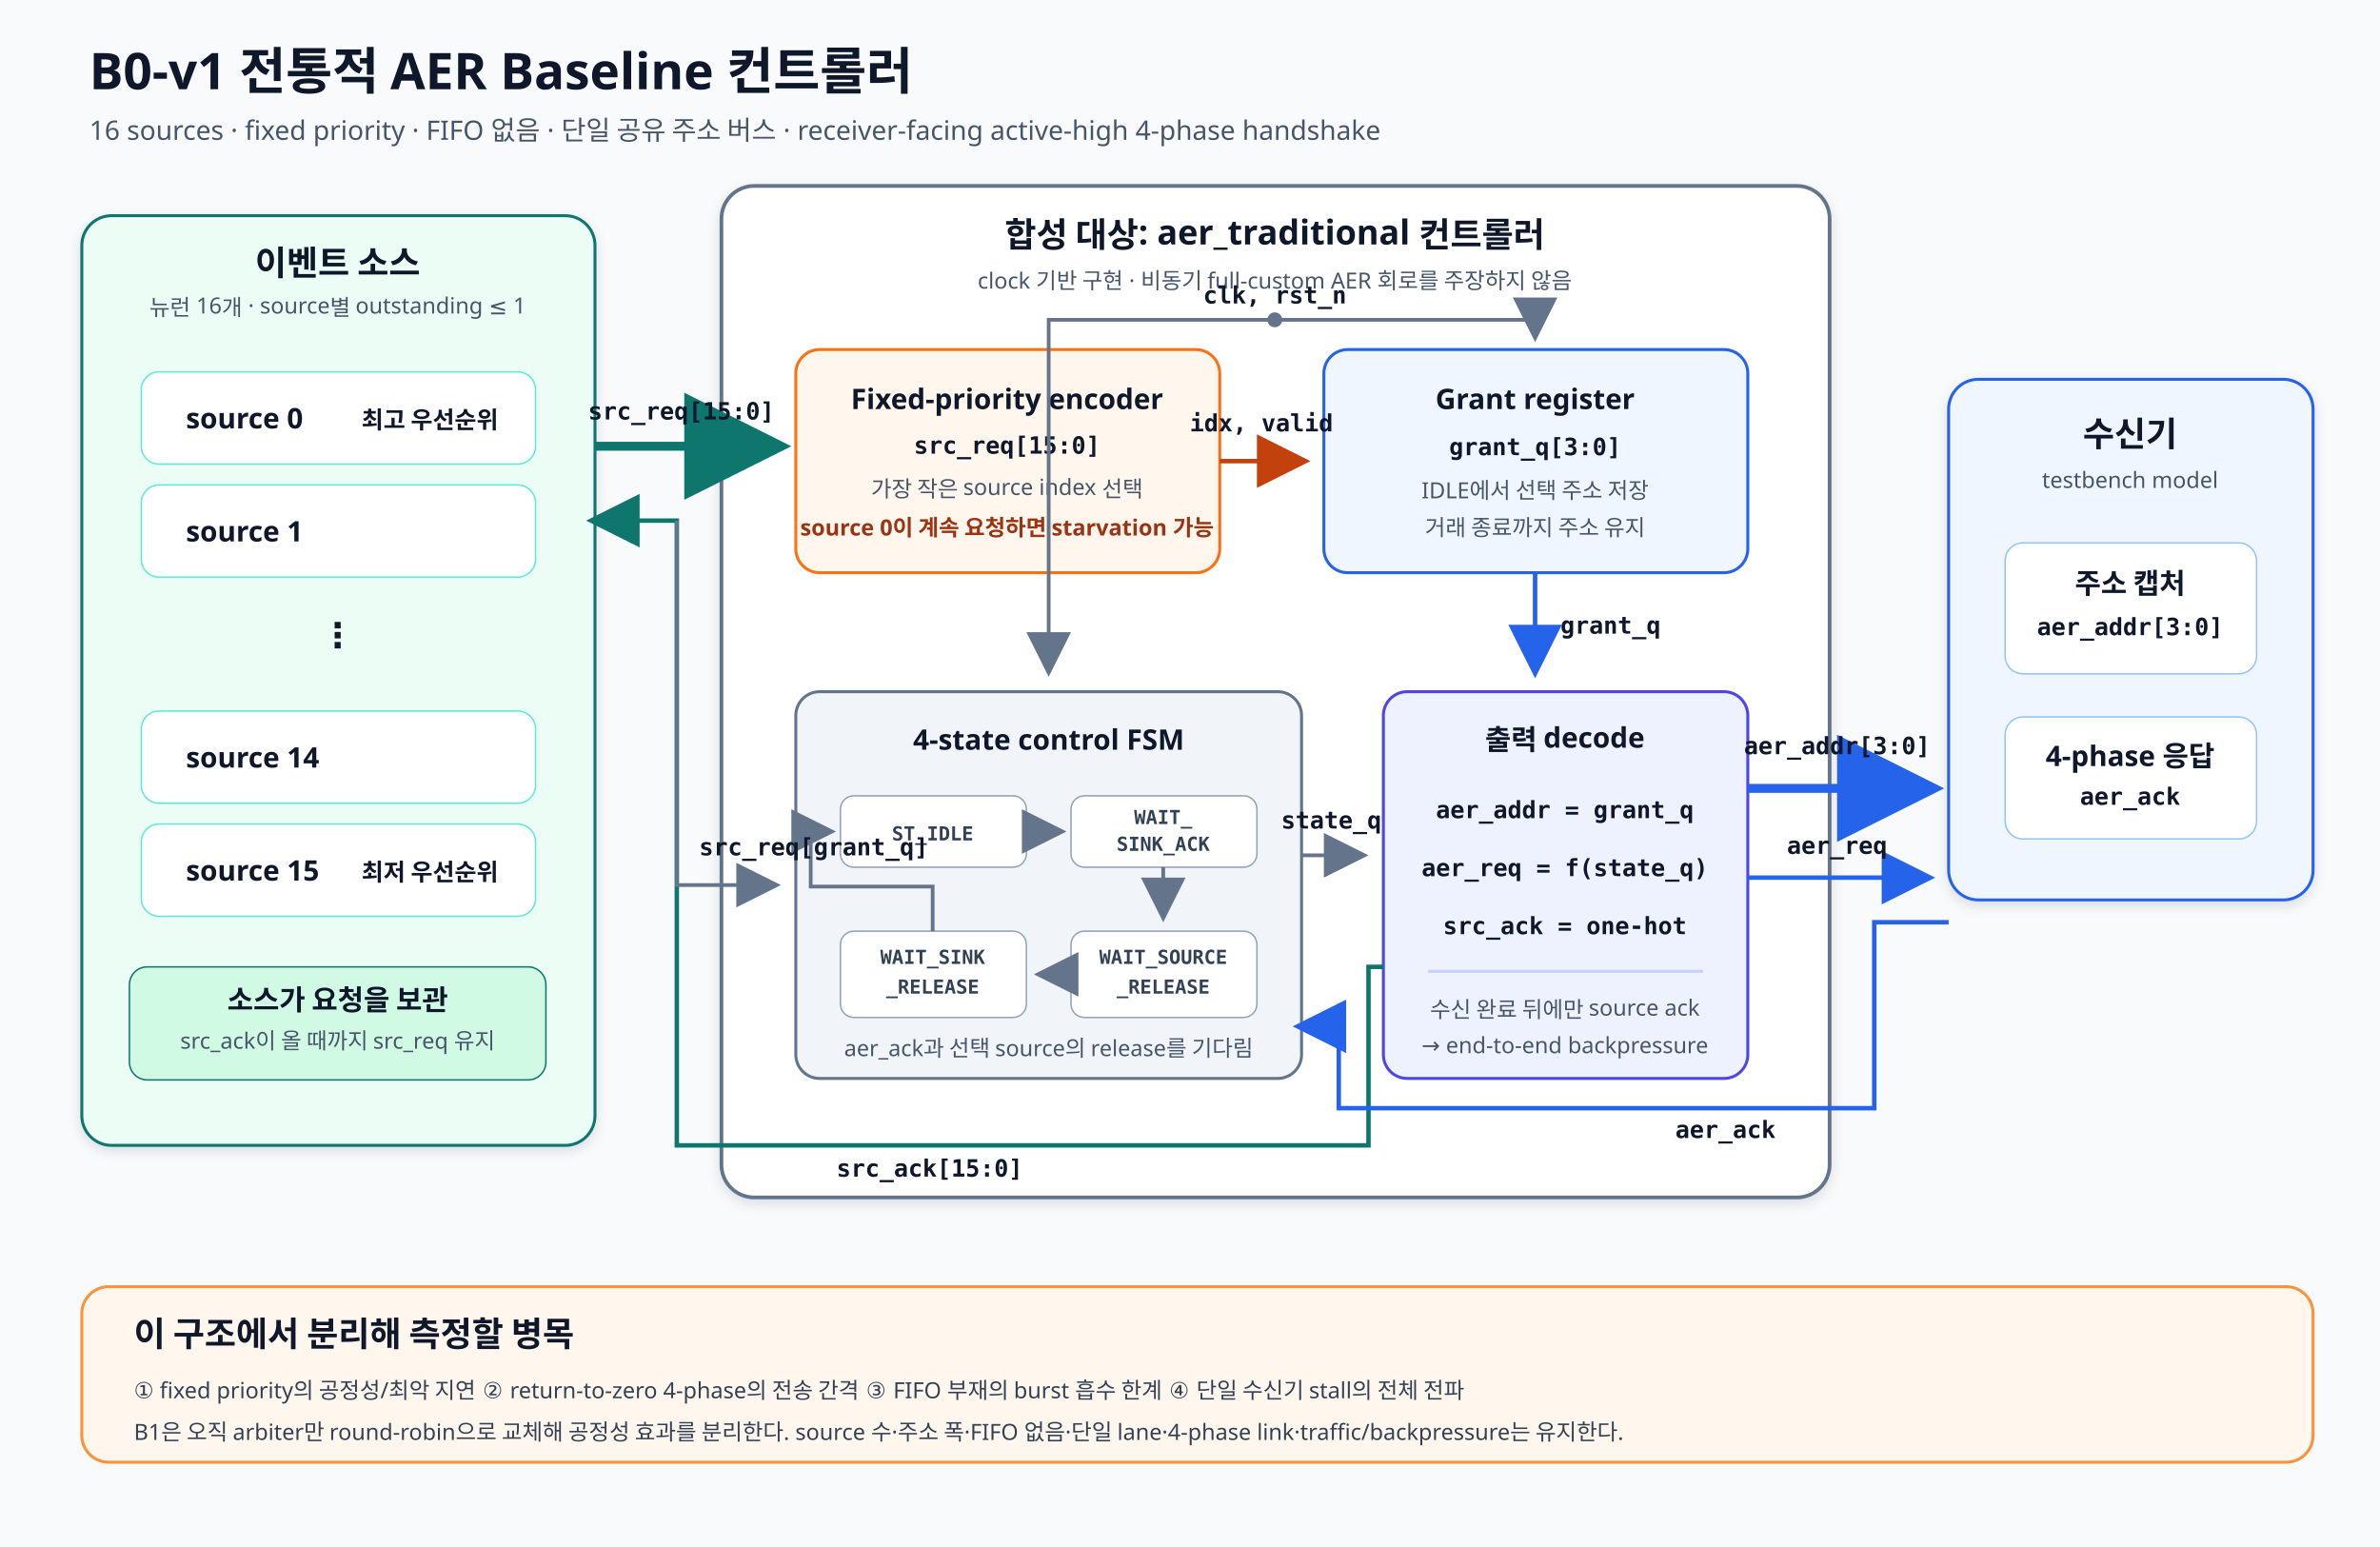
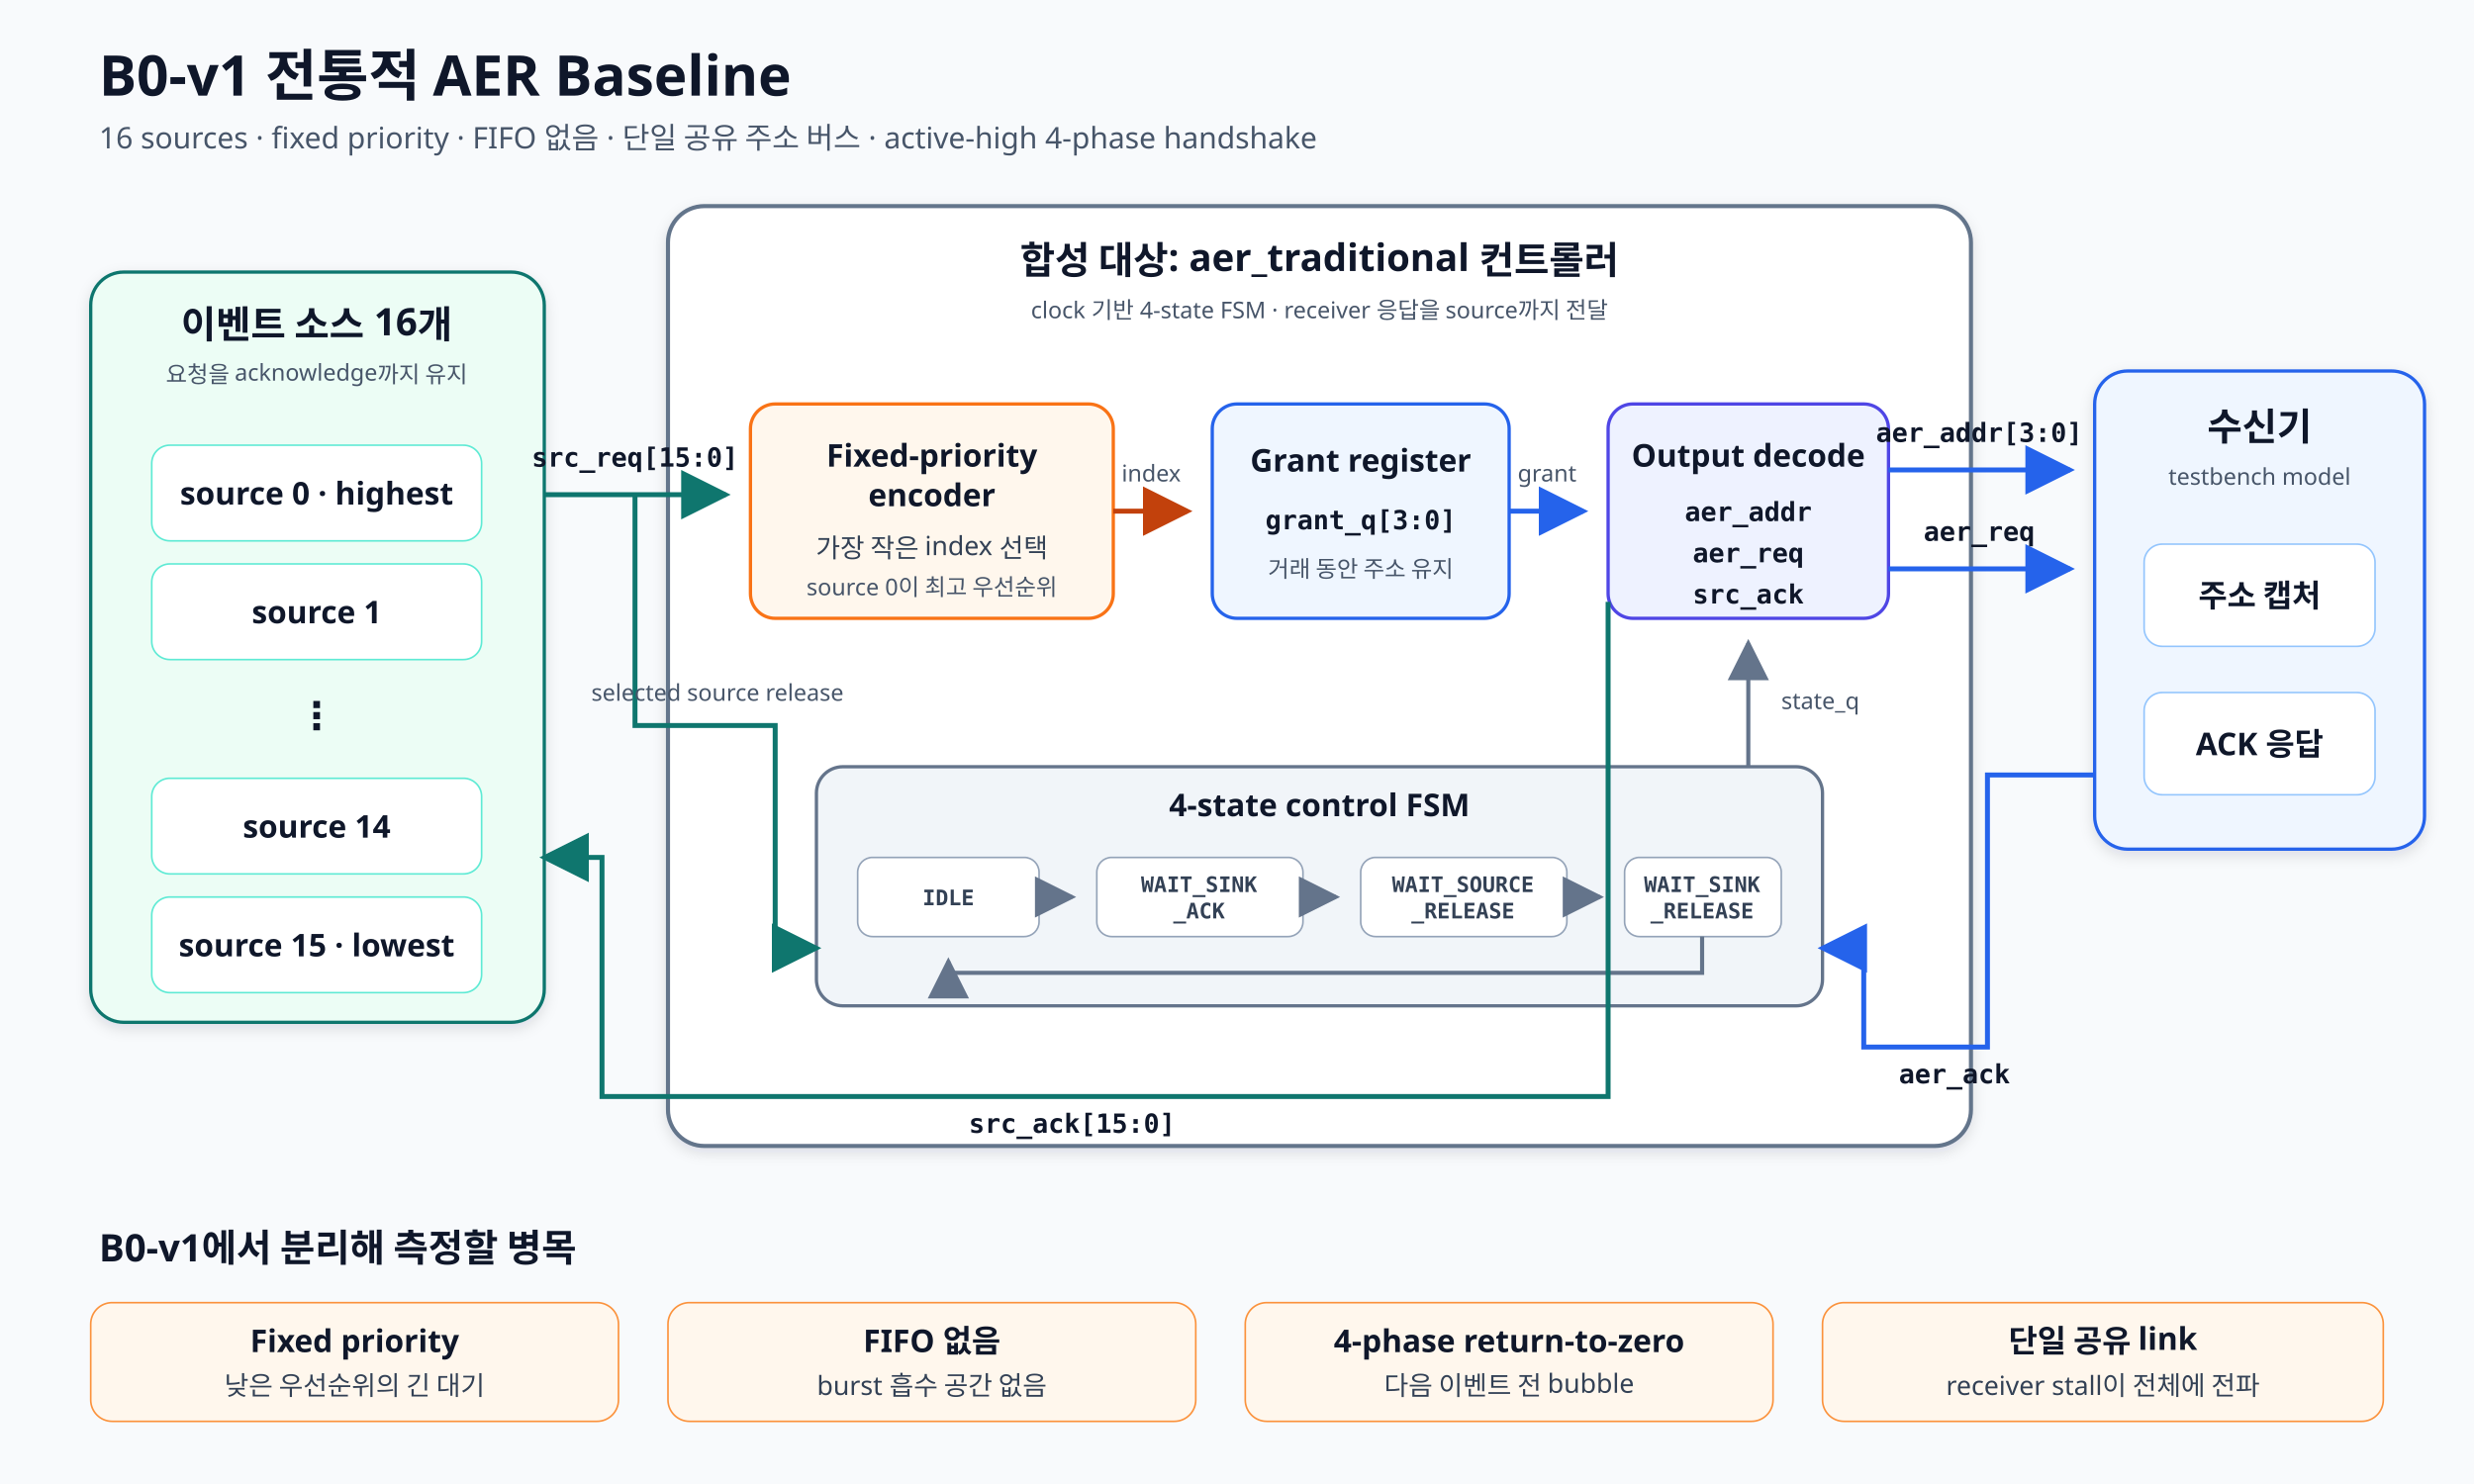
- <svg xmlns="http://www.w3.org/2000/svg" width="1600" height="1040" viewBox="0 0 1600 1040" role="img" aria-labelledby="title desc">
+ <svg xmlns="http://www.w3.org/2000/svg" width="1500" height="900" viewBox="0 0 1500 900" role="img" aria-labelledby="title desc">
  <defs>
-     <marker id="arrow-blue" markerWidth="12" markerHeight="12" refX="10" refY="6" orient="auto" markerUnits="strokeWidth">
-       <path d="M0,0 L12,6 L0,12 Z" fill="#2563eb" />
+     <marker id="arrow-teal" markerWidth="10" markerHeight="10" refX="9" refY="5" orient="auto">
+       <path d="M0,0 L10,5 L0,10 Z" fill="#0f766e" />
    </marker>
-     <marker id="arrow-teal" markerWidth="12" markerHeight="12" refX="10" refY="6" orient="auto" markerUnits="strokeWidth">
-       <path d="M0,0 L12,6 L0,12 Z" fill="#0f766e" />
+     <marker id="arrow-blue" markerWidth="10" markerHeight="10" refX="9" refY="5" orient="auto">
+       <path d="M0,0 L10,5 L0,10 Z" fill="#2563eb" />
    </marker>
-     <marker id="arrow-orange" markerWidth="12" markerHeight="12" refX="10" refY="6" orient="auto" markerUnits="strokeWidth">
-       <path d="M0,0 L12,6 L0,12 Z" fill="#c2410c" />
+     <marker id="arrow-orange" markerWidth="10" markerHeight="10" refX="9" refY="5" orient="auto">
+       <path d="M0,0 L10,5 L0,10 Z" fill="#c2410c" />
    </marker>
-     <marker id="arrow-gray" markerWidth="12" markerHeight="12" refX="10" refY="6" orient="auto" markerUnits="strokeWidth">
-       <path d="M0,0 L12,6 L0,12 Z" fill="#64748b" />
+     <marker id="arrow-gray" markerWidth="10" markerHeight="10" refX="9" refY="5" orient="auto">
+       <path d="M0,0 L10,5 L0,10 Z" fill="#64748b" />
    </marker>
-     <filter id="shadow" x="-15%" y="-20%" width="130%" height="145%">
+     <filter id="shadow" x="-12%" y="-18%" width="124%" height="140%">
      <feDropShadow dx="0" dy="3" stdDeviation="4" flood-color="#0f172a" flood-opacity="0.12" />
    </filter>
    <style>
      .title { font: 700 34px 'Noto Sans KR', 'Malgun Gothic', sans-serif; fill: #0f172a; }
      .subtitle { font: 400 18px 'Noto Sans KR', 'Malgun Gothic', sans-serif; fill: #475569; }
-       .section { font: 700 23px 'Noto Sans KR', 'Malgun Gothic', sans-serif; fill: #0f172a; }
-       .box-title { font: 700 19px 'Noto Sans KR', 'Malgun Gothic', sans-serif; fill: #0f172a; }
-       .box-sub { font: 400 15px 'Noto Sans KR', 'Malgun Gothic', sans-serif; fill: #475569; }
+       .group-title { font: 700 23px 'Noto Sans KR', 'Malgun Gothic', sans-serif; fill: #0f172a; }
+       .block-title { font: 700 19px 'Noto Sans KR', 'Malgun Gothic', sans-serif; fill: #0f172a; }
+       .body { font: 400 16px 'Noto Sans KR', 'Malgun Gothic', sans-serif; fill: #334155; }
+       .small { font: 400 14px 'Noto Sans KR', 'Malgun Gothic', sans-serif; fill: #475569; }
      .signal { font: 700 16px Consolas, 'Noto Sans KR', monospace; fill: #0f172a; }
      .state { font: 700 13px Consolas, monospace; fill: #334155; }
-       .note { font: 400 15px 'Noto Sans KR', 'Malgun Gothic', sans-serif; fill: #334155; }
-       .weakness { font: 700 15px 'Noto Sans KR', 'Malgun Gothic', sans-serif; fill: #9a3412; }
-       .blue-line { stroke: #2563eb; stroke-width: 3; fill: none; marker-end: url(#arrow-blue); }
-       .teal-line { stroke: #0f766e; stroke-width: 3; fill: none; marker-end: url(#arrow-teal); }
-       .orange-line { stroke: #c2410c; stroke-width: 3; fill: none; marker-end: url(#arrow-orange); }
-       .gray-line { stroke: #64748b; stroke-width: 2.5; fill: none; marker-end: url(#arrow-gray); }
-       .bus { stroke-width: 6; }
+       .teal { stroke: #0f766e; stroke-width: 3; fill: none; marker-end: url(#arrow-teal); }
+       .blue { stroke: #2563eb; stroke-width: 3; fill: none; marker-end: url(#arrow-blue); }
+       .orange { stroke: #c2410c; stroke-width: 3; fill: none; marker-end: url(#arrow-orange); }
+       .gray { stroke: #64748b; stroke-width: 2.5; fill: none; marker-end: url(#arrow-gray); }
    </style>
  </defs>
-   <rect width="1600" height="1040" fill="#f8fafc" />
-   <text x="60" y="60" class="title">B0-v1 전통적 AER Baseline 컨트롤러</text>
-   <text x="60" y="94" class="subtitle">16 sources · fixed priority · FIFO 없음 · 단일 공유 주소 버스 · receiver-facing active-high 4-phase handshake</text>
+   <rect width="1500" height="900" fill="#f8fafc" />
+   <text x="60" y="58" class="title">B0-v1 전통적 AER Baseline</text>
+   <text x="60" y="90" class="subtitle">16 sources · fixed priority · FIFO 없음 · 단일 공유 주소 버스 · active-high 4-phase handshake</text>
  <g filter="url(#shadow)">
-     <rect x="55" y="145" width="345" height="625" rx="20" fill="#ecfdf5" stroke="#0f766e" stroke-width="2" />
+     <rect x="55" y="165" width="275" height="455" rx="20" fill="#ecfdf5" stroke="#0f766e" stroke-width="2" />
  </g>
-   <text x="227" y="185" text-anchor="middle" class="section">이벤트 소스</text>
-   <text x="227" y="212" text-anchor="middle" class="box-sub">뉴런 16개 · source별 outstanding ≤ 1</text>
-   <g>
-     <rect x="95" y="250" width="265" height="62" rx="12" fill="#ffffff" stroke="#5eead4" />
-     <rect x="95" y="326" width="265" height="62" rx="12" fill="#ffffff" stroke="#5eead4" />
-     <rect x="95" y="478" width="265" height="62" rx="12" fill="#ffffff" stroke="#5eead4" />
-     <rect x="95" y="554" width="265" height="62" rx="12" fill="#ffffff" stroke="#5eead4" />
-     <text x="125" y="288" class="box-title">source 0</text>
-     <text x="335" y="288" text-anchor="end" class="signal">최고 우선순위</text>
-     <text x="125" y="364" class="box-title">source 1</text>
-     <text x="227" y="435" text-anchor="middle" class="section">⋮</text>
-     <text x="125" y="516" class="box-title">source 14</text>
-     <text x="125" y="592" class="box-title">source 15</text>
-     <text x="335" y="592" text-anchor="end" class="signal">최저 우선순위</text>
+   <text x="192" y="205" text-anchor="middle" class="group-title">이벤트 소스 16개</text>
+   <text x="192" y="232" text-anchor="middle" class="small">요청을 acknowledge까지 유지</text>
+   <rect x="92" y="270" width="200" height="58" rx="11" fill="#ffffff" stroke="#5eead4" />
+   <rect x="92" y="342" width="200" height="58" rx="11" fill="#ffffff" stroke="#5eead4" />
+   <rect x="92" y="472" width="200" height="58" rx="11" fill="#ffffff" stroke="#5eead4" />
+   <rect x="92" y="544" width="200" height="58" rx="11" fill="#ffffff" stroke="#5eead4" />
+   <text x="192" y="306" text-anchor="middle" class="block-title">source 0 · highest</text>
+   <text x="192" y="378" text-anchor="middle" class="block-title">source 1</text>
+   <text x="192" y="442" text-anchor="middle" class="group-title">⋮</text>
+   <text x="192" y="508" text-anchor="middle" class="block-title">source 14</text>
+   <text x="192" y="580" text-anchor="middle" class="block-title">source 15 · lowest</text>
+   <g filter="url(#shadow)">
+     <rect x="405" y="125" width="790" height="570" rx="22" fill="#ffffff" stroke="#64748b" stroke-width="2.5" />
  </g>
-   <rect x="87" y="650" width="280" height="76" rx="12" fill="#d1fae5" stroke="#0f766e" />
-   <text x="227" y="679" text-anchor="middle" class="box-title">소스가 요청을 보관</text>
-   <text x="227" y="705" text-anchor="middle" class="box-sub">src_ack이 올 때까지 src_req 유지</text>
+   <text x="800" y="166" text-anchor="middle" class="group-title">합성 대상: aer_traditional 컨트롤러</text>
+   <text x="800" y="193" text-anchor="middle" class="small">clock 기반 4-state FSM · receiver 응답을 source까지 전달</text>
+   <rect x="455" y="245" width="220" height="130" rx="15" fill="#fff7ed" stroke="#f97316" stroke-width="2" />
+   <text x="565" y="283" text-anchor="middle" class="block-title">Fixed-priority</text>
+   <text x="565" y="307" text-anchor="middle" class="block-title">encoder</text>
+   <text x="565" y="338" text-anchor="middle" class="body">가장 작은 index 선택</text>
+   <text x="565" y="361" text-anchor="middle" class="small">source 0이 최고 우선순위</text>
+   <rect x="735" y="245" width="180" height="130" rx="15" fill="#eff6ff" stroke="#2563eb" stroke-width="2" />
+   <text x="825" y="286" text-anchor="middle" class="block-title">Grant register</text>
+   <text x="825" y="321" text-anchor="middle" class="signal">grant_q[3:0]</text>
+   <text x="825" y="350" text-anchor="middle" class="small">거래 동안 주소 유지</text>
+   <rect x="975" y="245" width="170" height="130" rx="15" fill="#eef2ff" stroke="#4f46e5" stroke-width="2" />
+   <text x="1060" y="283" text-anchor="middle" class="block-title">Output decode</text>
+   <text x="1060" y="316" text-anchor="middle" class="signal">aer_addr</text>
+   <text x="1060" y="341" text-anchor="middle" class="signal">aer_req</text>
+   <text x="1060" y="366" text-anchor="middle" class="signal">src_ack</text>
+   <path d="M330 300 H440" class="teal" />
+   <text x="385" y="283" text-anchor="middle" class="signal">src_req[15:0]</text>
+   <path d="M675 310 H720" class="orange" />
+   <text x="698" y="292" text-anchor="middle" class="small">index</text>
+   <path d="M915 310 H960" class="blue" />
+   <text x="938" y="292" text-anchor="middle" class="small">grant</text>
+   <rect x="495" y="465" width="610" height="145" rx="16" fill="#f1f5f9" stroke="#64748b" stroke-width="2" />
+   <text x="800" y="495" text-anchor="middle" class="block-title">4-state control FSM</text>
+   <rect x="520" y="520" width="110" height="48" rx="9" fill="#ffffff" stroke="#94a3b8" />
+   <rect x="665" y="520" width="125" height="48" rx="9" fill="#ffffff" stroke="#94a3b8" />
+   <rect x="825" y="520" width="125" height="48" rx="9" fill="#ffffff" stroke="#94a3b8" />
+   <rect x="985" y="520" width="95" height="48" rx="9" fill="#ffffff" stroke="#94a3b8" />
+   <text x="575" y="549" text-anchor="middle" class="state">IDLE</text>
+   <text x="727" y="541" text-anchor="middle" class="state">WAIT_SINK</text>
+   <text x="727" y="557" text-anchor="middle" class="state">_ACK</text>
+   <text x="887" y="541" text-anchor="middle" class="state">WAIT_SOURCE</text>
+   <text x="887" y="557" text-anchor="middle" class="state">_RELEASE</text>
+   <text x="1032" y="541" text-anchor="middle" class="state">WAIT_SINK</text>
+   <text x="1032" y="557" text-anchor="middle" class="state">_RELEASE</text>
+   <path d="M630 544 H650" class="gray" />
+   <path d="M790 544 H810" class="gray" />
+   <path d="M950 544 H970" class="gray" />
+   <path d="M1032 568 V590 H575 V583" class="gray" />
+   <path d="M385 300 V440 H470 V575 H495" class="teal" />
+   <text x="435" y="425" text-anchor="middle" class="small">selected source release</text>
+   <path d="M1060 465 V390" class="gray" />
+   <text x="1080" y="430" class="small">state_q</text>
  <g filter="url(#shadow)">
-     <rect x="485" y="125" width="745" height="680" rx="22" fill="#ffffff" stroke="#64748b" stroke-width="2.5" />
+     <rect x="1270" y="225" width="200" height="290" rx="20" fill="#eff6ff" stroke="#2563eb" stroke-width="2" />
  </g>
-   <text x="857" y="166" text-anchor="middle" class="section">합성 대상: aer_traditional 컨트롤러</text>
-   <text x="857" y="194" text-anchor="middle" class="box-sub">clock 기반 구현 · 비동기 full-custom AER 회로를 주장하지 않음</text>
-   <rect x="535" y="235" width="285" height="150" rx="16" fill="#fff7ed" stroke="#f97316" stroke-width="2" />
-   <text x="677" y="275" text-anchor="middle" class="box-title">Fixed-priority encoder</text>
-   <text x="677" y="305" text-anchor="middle" class="signal">src_req[15:0]</text>
-   <text x="677" y="334" text-anchor="middle" class="box-sub">가장 작은 source index 선택</text>
-   <text x="677" y="360" text-anchor="middle" class="weakness">source 0이 계속 요청하면 starvation 가능</text>
-   <rect x="890" y="235" width="285" height="150" rx="16" fill="#eff6ff" stroke="#2563eb" stroke-width="2" />
-   <text x="1032" y="275" text-anchor="middle" class="box-title">Grant register</text>
-   <text x="1032" y="306" text-anchor="middle" class="signal">grant_q[3:0]</text>
-   <text x="1032" y="335" text-anchor="middle" class="box-sub">IDLE에서 선택 주소 저장</text>
-   <text x="1032" y="360" text-anchor="middle" class="box-sub">거래 종료까지 주소 유지</text>
-   <rect x="535" y="465" width="340" height="260" rx="16" fill="#f1f5f9" stroke="#64748b" stroke-width="2" />
-   <text x="705" y="504" text-anchor="middle" class="box-title">4-state control FSM</text>
-   <g>
-     <rect x="565" y="535" width="125" height="48" rx="9" fill="#ffffff" stroke="#94a3b8" />
-     <rect x="720" y="535" width="125" height="48" rx="9" fill="#ffffff" stroke="#94a3b8" />
-     <rect x="565" y="626" width="125" height="58" rx="9" fill="#ffffff" stroke="#94a3b8" />
-     <rect x="720" y="626" width="125" height="58" rx="9" fill="#ffffff" stroke="#94a3b8" />
-     <text x="627" y="565" text-anchor="middle" class="state">ST_IDLE</text>
-     <text x="782" y="554" text-anchor="middle" class="state">WAIT_</text>
-     <text x="782" y="572" text-anchor="middle" class="state">SINK_ACK</text>
-     <text x="627" y="648" text-anchor="middle" class="state">WAIT_SINK</text>
-     <text x="627" y="668" text-anchor="middle" class="state">_RELEASE</text>
-     <text x="782" y="648" text-anchor="middle" class="state">WAIT_SOURCE</text>
-     <text x="782" y="668" text-anchor="middle" class="state">_RELEASE</text>
-     <path d="M690 559 H712" class="gray-line" />
-     <path d="M782 583 V615" class="gray-line" />
-     <path d="M720 655 H700" class="gray-line" />
-     <path d="M627 626 V596 H545 V559 H557" class="gray-line" />
-   </g>
-   <text x="705" y="710" text-anchor="middle" class="box-sub">aer_ack과 선택 source의 release를 기다림</text>
-   <rect x="930" y="465" width="245" height="260" rx="16" fill="#eef2ff" stroke="#4f46e5" stroke-width="2" />
-   <text x="1052" y="504" text-anchor="middle" class="box-title">출력 decode</text>
-   <text x="1052" y="550" text-anchor="middle" class="signal">aer_addr = grant_q</text>
-   <text x="1052" y="589" text-anchor="middle" class="signal">aer_req = f(state_q)</text>
-   <text x="1052" y="628" text-anchor="middle" class="signal">src_ack = one-hot</text>
-   <line x1="960" y1="653" x2="1145" y2="653" stroke="#c7d2fe" stroke-width="2" />
-   <text x="1052" y="684" text-anchor="middle" class="box-sub">수신 완료 뒤에만 source ack</text>
-   <text x="1052" y="708" text-anchor="middle" class="box-sub">→ end-to-end backpressure</text>
-   <path d="M400 300 H520" class="teal-line bus" />
-   <text x="458" y="282" text-anchor="middle" class="signal">src_req[15:0]</text>
-   <path d="M930 650 H920 V770 H455 V350 H400" class="teal-line" />
-   <text x="625" y="791" text-anchor="middle" class="signal">src_ack[15:0]</text>
-   <path d="M455 350 V595 H520" class="gray-line" />
-   <text x="470" y="575" class="signal">src_req[grant_q]</text>
-   <path d="M820 310 H875" class="orange-line" />
-   <text x="848" y="290" text-anchor="middle" class="signal">idx, valid</text>
-   <path d="M1032 385 V450" class="blue-line" />
-   <text x="1049" y="426" class="signal">grant_q</text>
-   <path d="M875 575 H915" class="gray-line" />
-   <text x="895" y="557" text-anchor="middle" class="signal">state_q</text>
-   <circle cx="857" cy="215" r="5" fill="#64748b" />
-   <path d="M857 215 H1032 V225" class="gray-line" />
-   <path d="M857 215 H705 V450" class="gray-line" />
-   <text x="857" y="204" text-anchor="middle" class="signal">clk, rst_n</text>
-   <g filter="url(#shadow)">
-     <rect x="1310" y="255" width="245" height="350" rx="20" fill="#eff6ff" stroke="#2563eb" stroke-width="2" />
-   </g>
-   <text x="1432" y="300" text-anchor="middle" class="section">수신기</text>
-   <text x="1432" y="328" text-anchor="middle" class="box-sub">testbench model</text>
-   <rect x="1348" y="365" width="169" height="88" rx="12" fill="#ffffff" stroke="#93c5fd" />
-   <text x="1432" y="399" text-anchor="middle" class="box-title">주소 캡처</text>
-   <text x="1432" y="427" text-anchor="middle" class="signal">aer_addr[3:0]</text>
-   <rect x="1348" y="482" width="169" height="82" rx="12" fill="#ffffff" stroke="#93c5fd" />
-   <text x="1432" y="515" text-anchor="middle" class="box-title">4-phase 응답</text>
-   <text x="1432" y="541" text-anchor="middle" class="signal">aer_ack</text>
-   <path d="M1175 530 H1295" class="blue-line bus" />
-   <text x="1235" y="507" text-anchor="middle" class="signal">aer_addr[3:0]</text>
-   <path d="M1175 590 H1295" class="blue-line" />
-   <text x="1235" y="574" text-anchor="middle" class="signal">aer_req</text>
-   <path d="M1310 620 H1260 V745 H900 V690 H875" class="blue-line" />
-   <text x="1160" y="765" text-anchor="middle" class="signal">aer_ack</text>
-   <rect x="55" y="865" width="1500" height="118" rx="18" fill="#fff7ed" stroke="#fb923c" stroke-width="2" />
-   <text x="90" y="905" class="section">이 구조에서 분리해 측정할 병목</text>
-   <text x="90" y="940" class="note">① fixed priority의 공정성/최악 지연  ② return-to-zero 4-phase의 전송 간격  ③ FIFO 부재의 burst 흡수 한계  ④ 단일 수신기 stall의 전체 전파</text>
-   <text x="90" y="968" class="note">B1은 오직 arbiter만 round-robin으로 교체해 공정성 효과를 분리한다. source 수·주소 폭·FIFO 없음·단일 lane·4-phase link·traffic/backpressure는 유지한다.</text>
+   <text x="1370" y="267" text-anchor="middle" class="group-title">수신기</text>
+   <text x="1370" y="294" text-anchor="middle" class="small">testbench model</text>
+   <rect x="1300" y="330" width="140" height="62" rx="11" fill="#ffffff" stroke="#93c5fd" />
+   <rect x="1300" y="420" width="140" height="62" rx="11" fill="#ffffff" stroke="#93c5fd" />
+   <text x="1370" y="368" text-anchor="middle" class="block-title">주소 캡처</text>
+   <text x="1370" y="458" text-anchor="middle" class="block-title">ACK 응답</text>
+   <path d="M1145 285 H1255" class="blue" />
+   <text x="1200" y="268" text-anchor="middle" class="signal">aer_addr[3:0]</text>
+   <path d="M1145 345 H1255" class="blue" />
+   <text x="1200" y="328" text-anchor="middle" class="signal">aer_req</text>
+   <path d="M1270 470 H1205 V635 H1130 V575 H1105" class="blue" />
+   <text x="1185" y="657" text-anchor="middle" class="signal">aer_ack</text>
+   <path d="M975 365 V665 H365 V520 H330" class="teal" />
+   <text x="650" y="687" text-anchor="middle" class="signal">src_ack[15:0]</text>
+   <text x="60" y="765" class="group-title">B0-v1에서 분리해 측정할 병목</text>
+   <rect x="55" y="790" width="320" height="72" rx="13" fill="#fff7ed" stroke="#fb923c" />
+   <rect x="405" y="790" width="320" height="72" rx="13" fill="#fff7ed" stroke="#fb923c" />
+   <rect x="755" y="790" width="320" height="72" rx="13" fill="#fff7ed" stroke="#fb923c" />
+   <rect x="1105" y="790" width="340" height="72" rx="13" fill="#fff7ed" stroke="#fb923c" />
+   <text x="215" y="820" text-anchor="middle" class="block-title">Fixed priority</text>
+   <text x="215" y="846" text-anchor="middle" class="body">낮은 우선순위의 긴 대기</text>
+   <text x="565" y="820" text-anchor="middle" class="block-title">FIFO 없음</text>
+   <text x="565" y="846" text-anchor="middle" class="body">burst 흡수 공간 없음</text>
+   <text x="915" y="820" text-anchor="middle" class="block-title">4-phase return-to-zero</text>
+   <text x="915" y="846" text-anchor="middle" class="body">다음 이벤트 전 bubble</text>
+   <text x="1275" y="820" text-anchor="middle" class="block-title">단일 공유 link</text>
+   <text x="1275" y="846" text-anchor="middle" class="body">receiver stall이 전체에 전파</text>
</svg>
